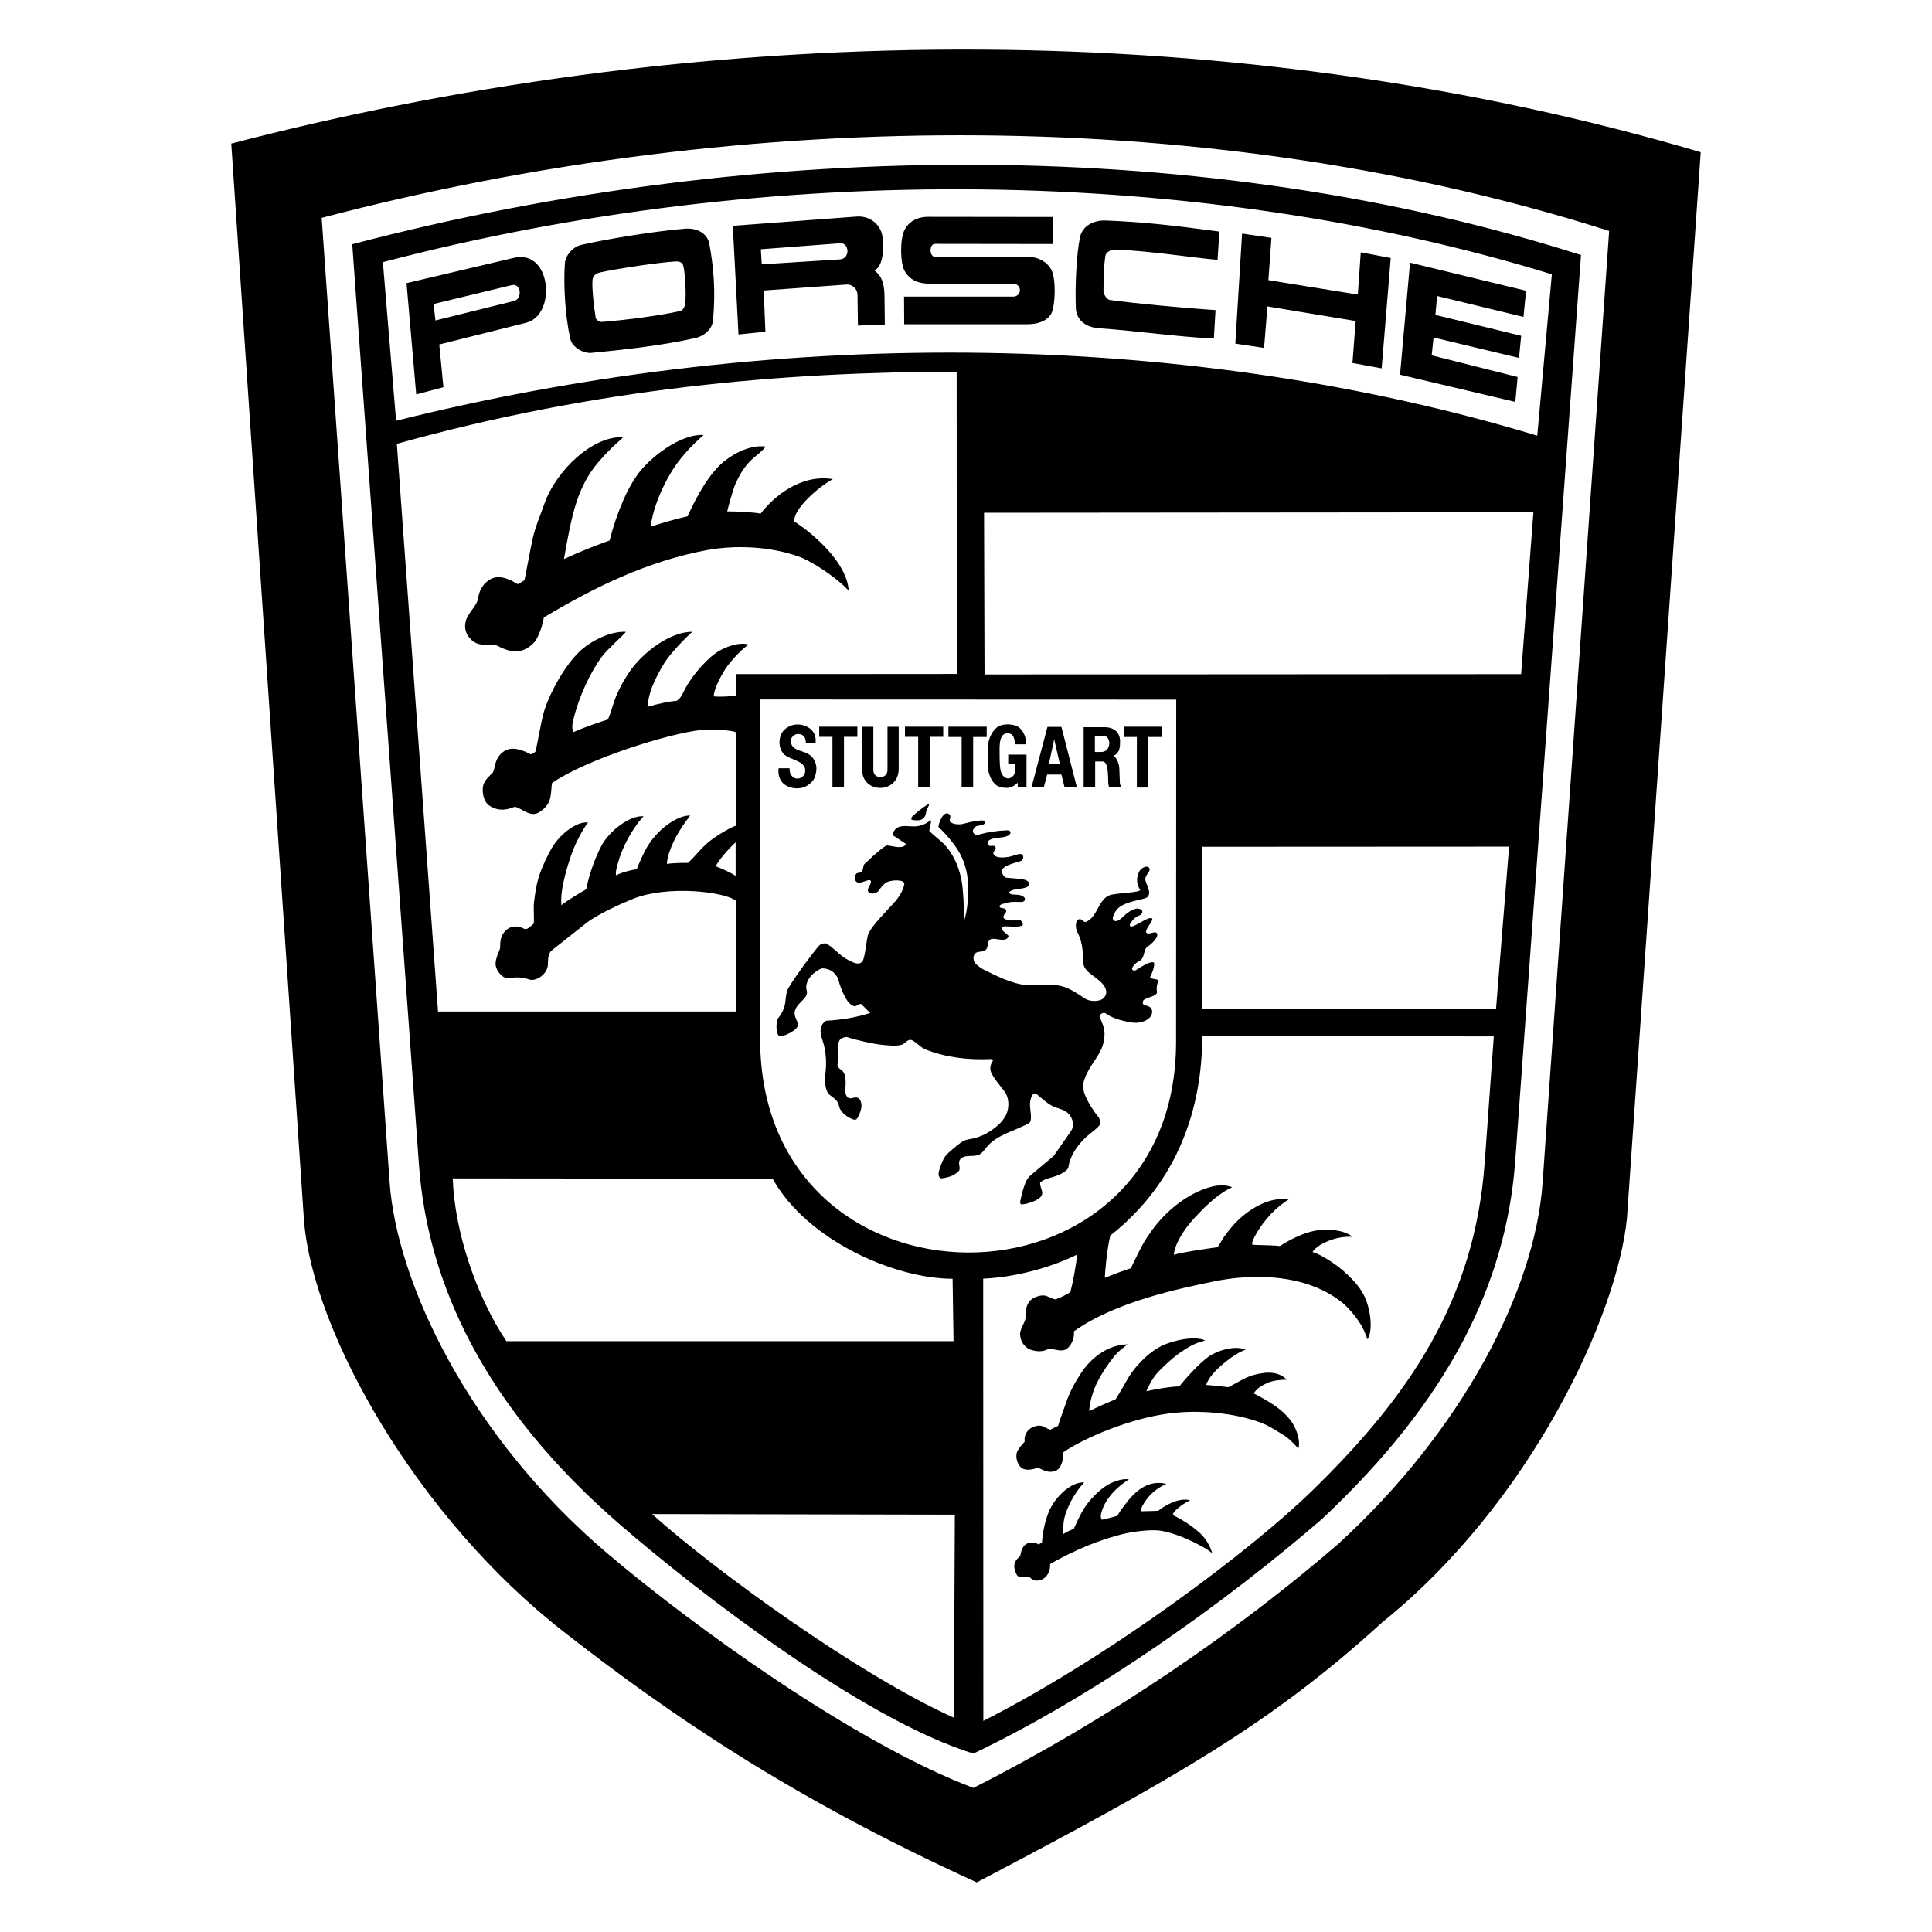
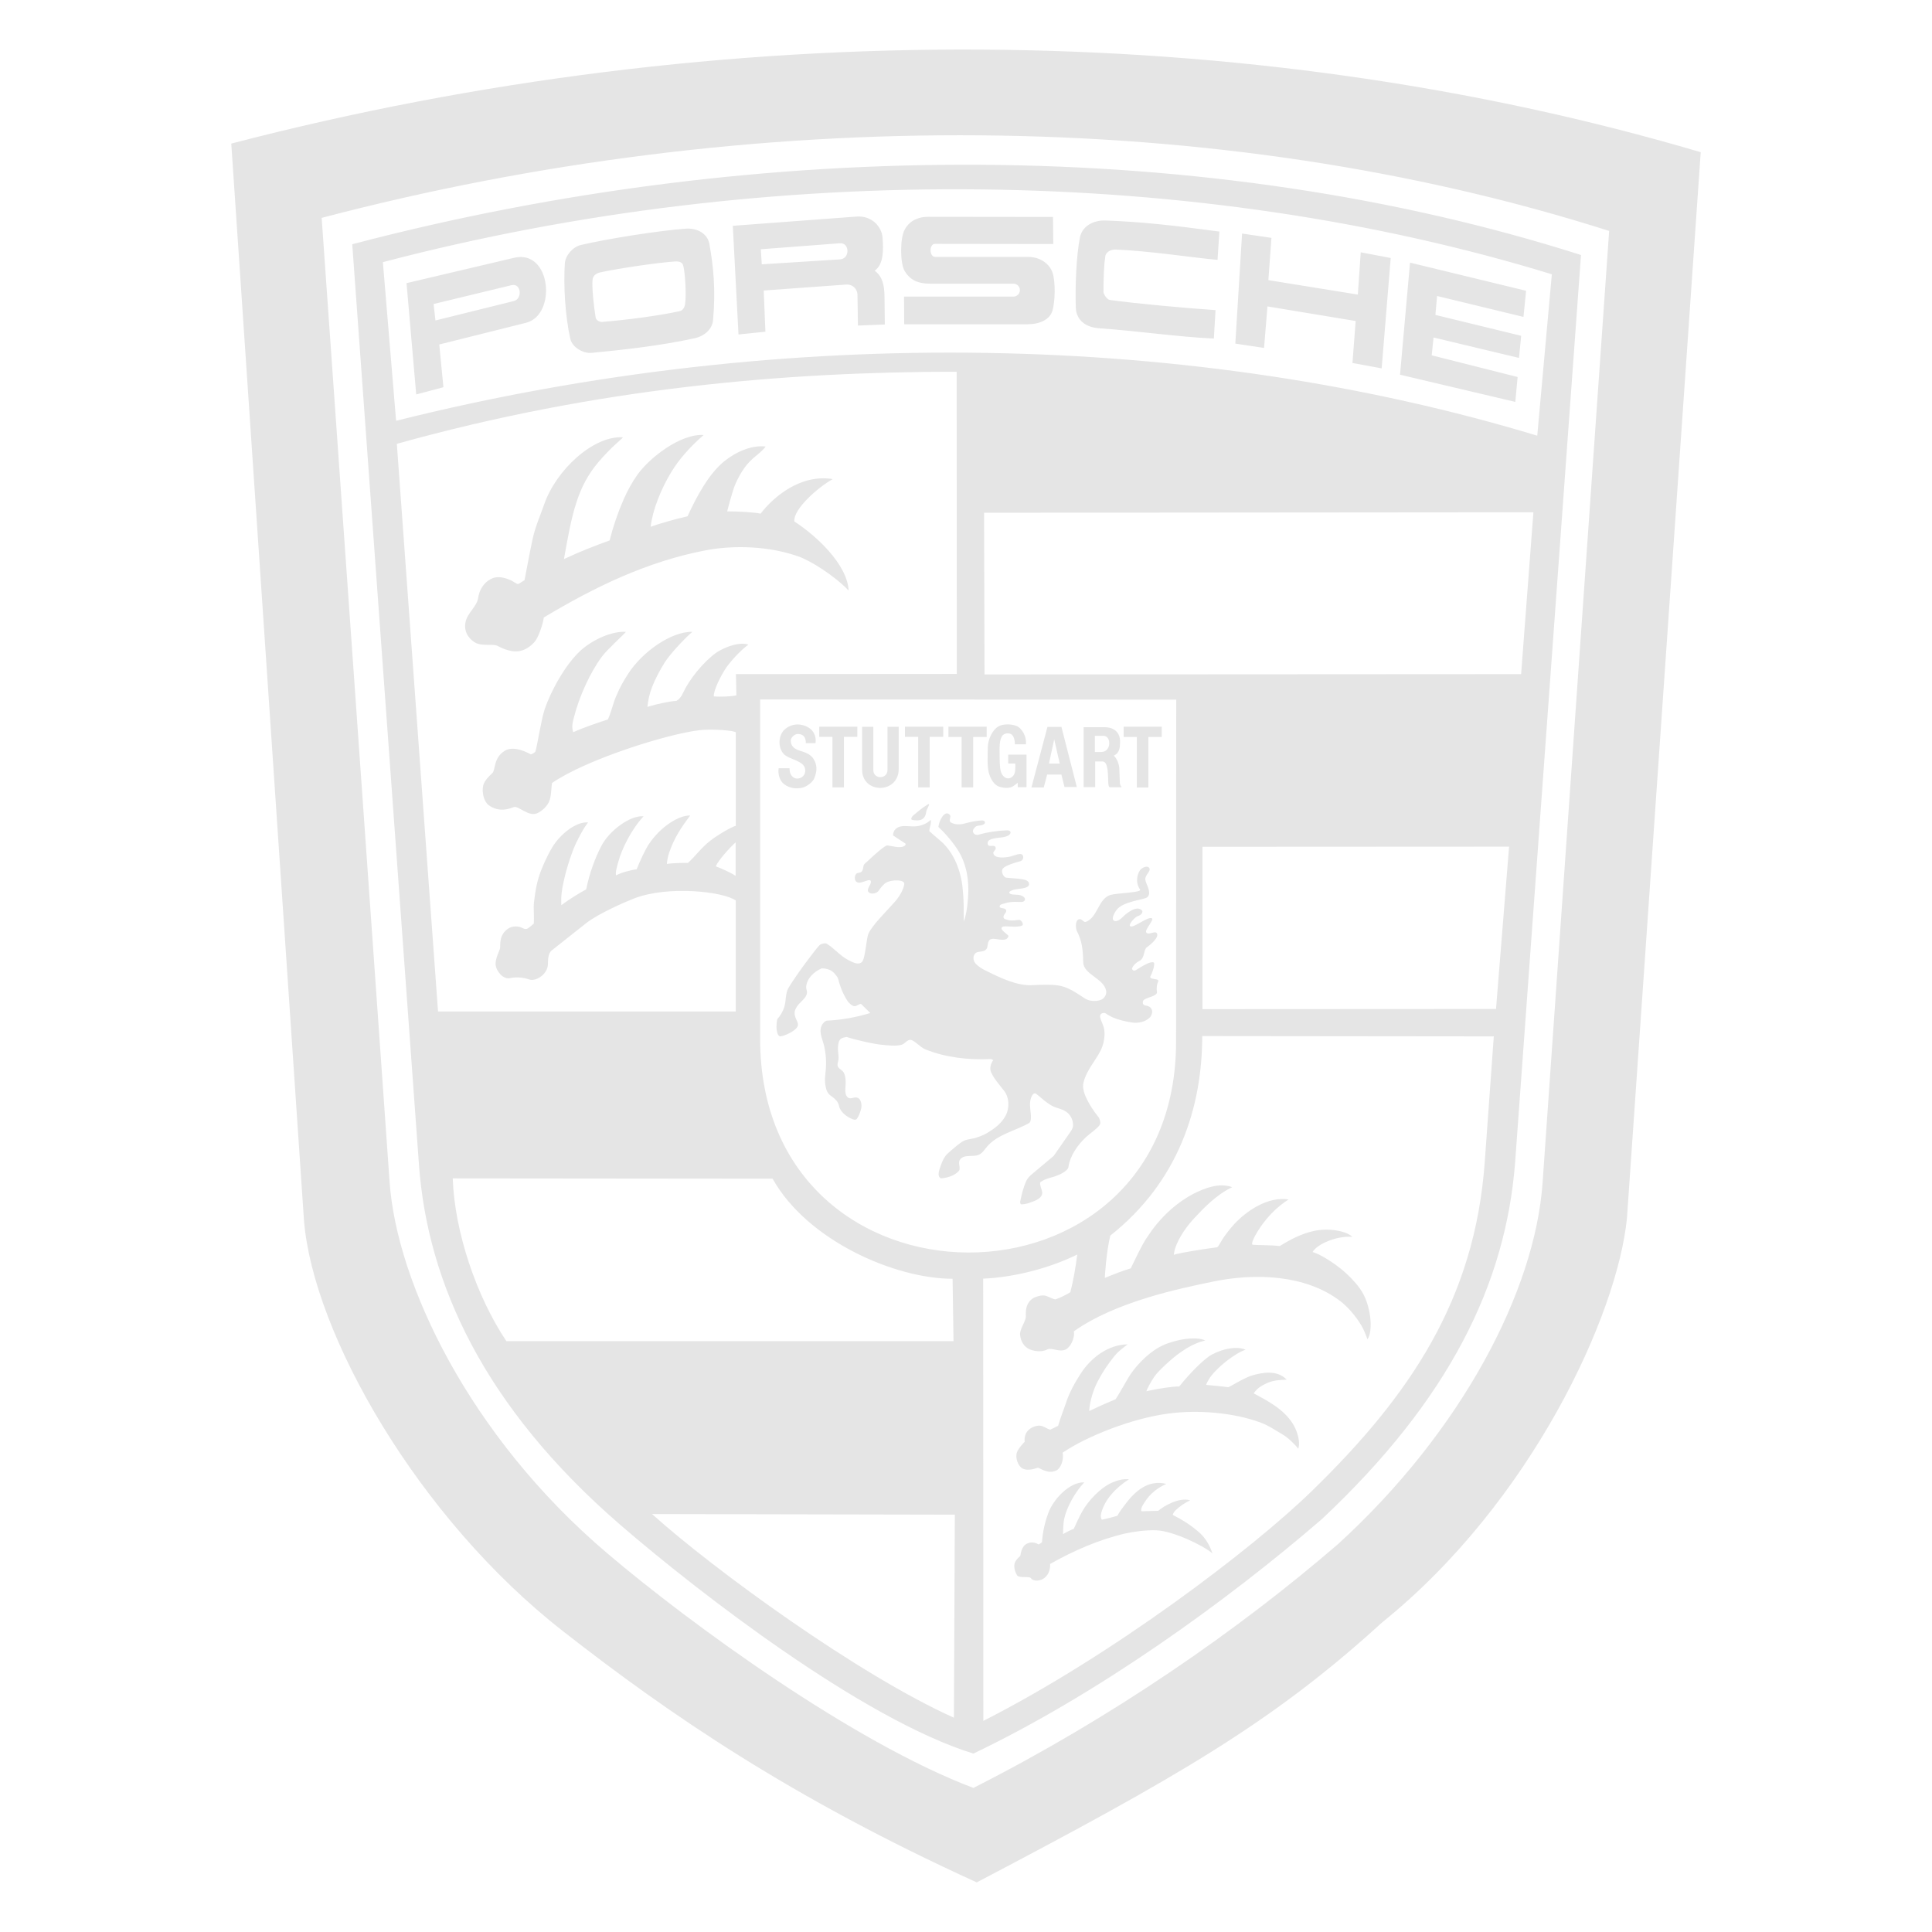
<svg xmlns="http://www.w3.org/2000/svg" viewBox="0 0 192.756 192.756">
-   <g fill-rule="evenodd" clip-rule="evenodd">
+   <g fill="#e5e5e5" fill-rule="evenodd" clip-rule="evenodd">
    <path d="M137.906 161.859c-11.01 10.045-20.488 15.459-40.455 25.947-18.586-8.465-30.717-16.809-41.237-25.027-14.538-11.334-24.981-29.738-25.887-41.025L23.074 14.325c49.135-12.79 101.398-12.499 146.607.859l-7.359 106.341c-.937 9.631-9.541 28.356-24.416 40.334zm15.998-43.857l6.641-94.961C121.637 10.634 75.033 10.45 32.093 21.737l6.778 96.204c.706 9.998 7.898 25.289 21.685 37.006 8.297 7.055 24.553 18.895 36.559 23.434 13.834-7.008 26.408-15.719 36.377-24.322 12.36-11.274 19.66-25.291 20.412-36.057zm-22.008 33.549c-9.555 8.252-22.42 17.5-34.781 23.404-11.041-3.42-27.358-16.027-35.21-22.805-13.695-11.84-19.262-24.23-20.105-35.949l-6.656-91.832c40.885-10.75 85.512-10.75 122.592 1.073l-6.578 90.606c-.951 12.054-6.549 23.571-19.262 35.503zM38.2 26.154l1.319 15.827c39.029-9.769 79.915-8.787 113.852 1.488l1.457-16.103C119.662 16.569 76.969 15.986 38.2 26.154zm97.056 5.874l-8.803-1.457-.338 4.141-2.867-.43.674-10.98 2.93.43-.307 4.217 8.926 1.441.291-4.217 2.99.567-.904 11.011-2.914-.536.322-4.187zm-42.483-3.726c-1.074 0-1.933-.291-2.5-1.242-.49-.782-.49-3.328 0-4.171.537-.981 1.503-1.257 2.301-1.257l12.483.015.029 2.699-11.807-.016c-.583 0-.598 1.304.046 1.304h9.308c1.09 0 2.055.659 2.361 1.518.338.92.277 3.006 0 3.865-.26.859-1.242 1.334-2.469 1.334H90.212l-.016-2.761h10.964a.646.646 0 0 0 0-1.288h-8.387zm-7.222 1.097a1.032 1.032 0 0 0-1.073-1.012l-8.282.598.168 4.11-2.684.276-.568-10.842 12.331-.921c1.595-.122 2.53 1.074 2.606 2.071.092 1.181.138 2.699-.783 3.328.768.567.967 1.411.982 2.592l.031 2.776-2.684.107-.044-3.083zm-1.759-3.519c1.058-.061.966-1.703 0-1.61l-7.883.598.092 1.503 7.791-.491zm-25.824-1.44c2.53-.598 7.713-1.426 10.428-1.626 1.242-.091 2.208.553 2.377 1.519.399 2.224.645 4.524.369 7.607-.077.889-.844 1.595-1.856 1.81-3.48.767-7.392 1.181-10.291 1.457-.736.077-1.901-.506-2.101-1.426-.506-2.24-.69-5.368-.537-7.515.062-.799.798-1.642 1.611-1.826zm9.85 6.604c.352-.076.506-.46.537-.736.123-.844.015-3.052-.185-3.789-.061-.291-.306-.475-.858-.429-1.503.092-5.476.66-7.438 1.089-.521.123-.721.429-.751.705-.092.721.122 2.699.307 3.804.046.261.384.444.644.43 2.652-.215 5.781-.644 7.744-1.074zm43.489-6.147c-.584-.016-.982.337-1.027.644-.139.905-.186 2.07-.186 3.589 0 .199.338.751.629.797 2.639.368 7.76.829 10.551 1.013l-.168 2.837c-3.666-.168-7.5-.751-11.471-1.028-1.303-.092-2.254-.797-2.301-2.054-.076-2.071.047-5.2.414-7.024.246-1.12 1.318-1.702 2.531-1.672 3.664.138 6.578.46 11.379 1.104l-.184 2.823c-2.331-.201-6.747-.891-10.167-1.029zm-60.012.823c3.711-.874 4.278 5.72 1.18 6.487l-8.649 2.163.414 4.263-2.714.722-.966-11.105 10.735-2.53zm-.045 4.319c.889-.199.767-1.793-.185-1.594l-7.806 1.886.185 1.642 7.806-1.934zm91.775 3.633l-.184 1.779 8.572 2.162-.23 2.485-11.502-2.714.998-11.181 11.578 2.807-.26 2.607-8.619-2.086-.168 1.887 8.557 2.085-.215 2.208-8.527-2.039zM60.067 65.493c-1.196 1.595-2.3 4.049-2.821 6.134-.185.706-.185.966-.061 1.426 1.134-.506 2.607-.997 3.465-1.273.338-.75.521-1.61.813-2.3.459-1.073.751-1.534 1.227-2.285 1.365-2.116 4.248-4.202 6.379-4.156-.706.613-2.178 2.147-2.76 3.067-.475.767-.92 1.595-1.258 2.454-.291.768-.383 1.334-.46 1.963 1.104-.322 2.193-.552 2.898-.598.476-.261.629-.768.89-1.243.812-1.518 2.407-3.221 3.42-3.772.812-.445 2.009-.874 2.867-.598-.92.69-1.886 1.794-2.315 2.454-.445.705-1.166 2.071-1.135 2.714.752.062 1.825 0 2.255-.107l-.047-2.117 22.037-.016-.015-30.151c-17.146 0-35.932 1.626-55.853 7.193l4.11 56.635h29.705v-11.07c-1.196-.889-6.748-1.534-10.167-.2-.828.322-3.527 1.488-4.754 2.453l-3.45 2.731c-.338.276-.368.874-.368 1.333 0 1.012-1.181 1.779-1.84 1.564-.537-.184-1.273-.291-1.948-.137-.721.152-1.364-.754-1.426-1.273-.092-.645.415-1.487.445-1.764.031-.261-.138-1.289.812-1.917.429-.275 1.027-.261 1.457-.03a.566.566 0 0 0 .414.062c.154-.062.568-.429.675-.521.046-.613-.046-1.58.016-2.116.138-1.043.199-1.641.521-2.654.276-.874.874-2.146 1.318-2.868.798-1.303 2.377-2.561 3.559-2.454-.461.614-.614.936-.951 1.565-.629 1.15-1.212 3.052-1.487 4.34-.185.828-.276 1.473-.23 2.346.905-.674 1.855-1.227 2.484-1.579.291-1.519.89-3.159 1.533-4.37.767-1.458 2.837-3.038 4.188-2.915-1.273 1.38-2.179 3.297-2.516 4.524-.138.49-.307 1.059-.229 1.365.505-.276 1.549-.552 2.054-.598.338-.843.798-1.856 1.182-2.454 1.196-1.841 3.082-2.96 4.156-2.914-.844 1.135-1.565 2.162-2.086 3.681-.154.444-.23.92-.23 1.15.659-.107 1.687-.107 2.101-.107.767-.69 1.318-1.519 2.239-2.224.767-.599 2.193-1.411 2.53-1.473v-9.309c0-.2-2.438-.383-3.65-.23-3.22.384-11.271 2.914-14.676 5.261-.077.2-.061 1.319-.292 1.84-.199.475-.705.966-1.195 1.181-.874.384-1.887-.782-2.332-.613-.46.169-1.441.567-2.5-.184-.475-.337-.72-1.289-.552-1.993.154-.507.583-.905.92-1.227.307-.307.092-1.488 1.195-2.193.768-.491 1.825-.092 2.639.337a1.17 1.17 0 0 0 .444-.26c.107-.323.276-1.304.43-2.071.184-.829.246-1.365.491-2.131.614-1.855 2.085-4.524 3.62-5.92 1.211-1.074 3.097-1.932 4.493-1.84-.139.212-1.871 1.762-2.378 2.452zm3.545-18.154c1.166-1.625 4.233-4.079 6.595-3.94-1.289 1.119-2.424 2.361-3.221 3.68-1.042 1.703-1.886 3.834-2.07 5.476.782-.292 2.622-.813 3.68-1.043.936-2.04 2.163-4.294 3.682-5.506 1.088-.874 2.652-1.625 4.11-1.457-.338.476-.89.844-1.304 1.227-.751.659-1.272 1.549-1.687 2.454-.307.674-.828 2.699-.844 2.791 1.058-.015 2.929.107 3.328.23 1.243-1.626 3.958-3.988 7.208-3.451-1.411.766-3.987 3.004-3.833 4.232 2.116 1.366 5.275 4.233 5.413 6.887-1.441-1.503-3.818-2.991-5.015-3.405-2.868-1.012-6.288-1.15-9.14-.629-5.95 1.12-11.21 3.696-16.255 6.718-.122.812-.568 2.039-.936 2.454-.368.414-.92.812-1.518.904-.751.123-1.519-.184-2.162-.521-.415-.23-1.503.062-2.193-.307-.475-.246-1.212-.936-1.012-2.024.168-.966 1.134-1.549 1.272-2.469.199-1.35 1.181-1.933 1.687-2.024.552-.107 1.12.077 1.625.307.215.107.444.291.645.353.199-.062.49-.307.659-.383.046-.154.553-2.96.828-4.187.276-1.227.751-2.271 1.15-3.42 1.197-3.404 4.892-6.84 7.853-6.656-.154.215-1.105.905-2.424 2.439-2.131 2.499-2.668 5.153-3.466 9.708 1.641-.767 3.067-1.319 4.555-1.856a26.167 26.167 0 0 1 1.411-4.125c.383-.862.843-1.705 1.379-2.457zm89.376 3.771l-54.808.047.047 16.133 53.535-.031 1.226-16.149zm-48.515 83.531c-.629.322-1.41.123-1.732-.016-.553-.23-.92-.799-.967-1.457-.045-.521.461-1.15.568-1.719.045-.23-.199-1.363.766-1.947.186-.107.736-.307 1.119-.244.385.076.691.322 1.074.383a7.484 7.484 0 0 0 1.488-.721c.307-1.182.537-2.545.689-3.758-2.744 1.365-6.334 2.285-9.385 2.408l.016 44.123c12.805-6.504 26.852-17.146 32.832-22.99 9.678-9.432 16.195-18.986 17.191-32.758l.904-12.545-29.09-.031c0 7.115-2.377 14.539-9.172 19.906-.383 1.549-.566 4.156-.537 4.219.936-.385 1.811-.721 2.578-.951.061-.092 1.15-2.469 1.641-3.113 1.15-1.779 2.699-3.299 4.584-4.311 1.182-.598 2.623-1.15 3.896-.674-1.672.797-2.977 2.238-3.758 3.066-.721.768-1.564 1.902-1.947 3.068a5.654 5.654 0 0 0-.123.613c.783-.246 3.281-.613 4.324-.752.123-.016.445-.705.691-1.043.305-.414.49-.674.98-1.227 1.258-1.365 3.389-2.822 5.459-2.5-1.133.721-2.377 1.871-3.373 3.68-.139.277-.322.66-.246.828.307.062 1.826.031 2.746.139 1.057-.658 2.178-1.242 3.389-1.502 1.365-.307 3.145-.062 3.85.582-.828-.047-1.611.107-2.361.398-.43.17-1.289.568-1.611 1.119.812.23 2.148 1.105 2.99 1.811.584.49 1.289 1.197 1.734 1.84 1.119 1.52 1.35 4.248.75 5.062-.168-.477-.352-.951-.613-1.396-.537-.904-1.381-1.887-2.102-2.424-3.48-2.652-8.494-2.791-12.59-1.963-3.512.721-9.846 2.041-13.986 4.984.107.521-.215 1.396-.689 1.732-.628.463-1.516-.165-1.977.081zm6.834 4.959c.459-.705 1.012-1.732 1.287-2.178.967-1.549 2.363-2.699 3.312-3.145 1.305-.629 3.404-.996 4.34-.537-1.027.246-1.809.721-2.529 1.227-.736.508-2.18 1.826-2.547 2.379-.414.613-.689 1.164-.797 1.457 1.164-.262 2.561-.477 3.281-.477.521-.66 1.902-2.238 2.93-2.975.828-.584 2.592-1.166 3.695-.691-1.057.338-2.928 1.811-3.619 2.869-.152.244-.291.506-.322.643.568.047 1.641.154 2.225.23.061 0 1.656-.98 2.377-1.18.936-.262 2.469-.598 3.436.43-.705.014-1.365.076-1.887.307-.752.336-1.074.582-1.41 1.057 1.471.783 3.006 1.596 3.91 3.037.322.506.812 1.703.537 2.484-.461-.582-1.09-1.15-1.596-1.441-.721-.414-1.242-.812-2.117-1.15-2.744-1.027-6.332-1.303-9.201-.92-3.711.475-8.266 2.316-10.596 3.91.152.721-.199 1.564-.613 1.764-.875.445-1.717-.307-1.871-.26-.23.076-.936.322-1.441.107-.508-.199-.828-1.09-.629-1.656.152-.43.768-1.043.768-1.043-.094-.936.52-1.502 1.363-1.611.477-.045.812.322 1.197.4.352-.17.598-.291.781-.385.215-.766.537-1.549.752-2.193.352-1.088.873-2.055 1.533-3.066.951-1.457 2.639-2.838 4.646-2.867-.613.475-.967.736-1.35 1.211-.658.828-1.166 1.58-1.625 2.469-.414.783-.799 1.947-.859 2.975a49.792 49.792 0 0 1 2.639-1.181zm-.297 8.295c.521-.215 1.072-.367 1.625-.305-1.289.826-2.469 2.037-2.791 3.48-.031.152-.031.459.107.551.367-.092 1.303-.291 1.549-.414.152-.322.535-.828.797-1.166.92-1.225 2.24-2.451 4.064-1.992-1.197.537-1.887 1.287-2.408 2.238-.092.17-.152.492-.031.492.307 0 1.473-.047 1.641-.047.537-.475 2.102-1.381 3.176-1.043a5.432 5.432 0 0 0-1.457.998c-.107.121-.246.275-.275.459.949.475 1.793 1.012 2.576 1.688.414.352 1.012 1.012 1.379 2.146-.92-.797-3.926-2.225-5.566-2.301-1.074-.045-2.406.154-3.082.307-2.592.584-5.26 1.75-7.545 3.053.016.445-.062.98-.566 1.395-.338.277-1.074.414-1.352.016-.152-.215-1.15.016-1.363-.26 0 0-.262-.398-.293-.875-.029-.506.307-.812.584-1.074.076-.092.061-.949.705-1.242.398-.184.797-.121 1.135.094.139-.078.246-.154.338-.215.076-.998.26-1.918.629-2.914.506-1.412 2.162-3.129 3.588-3.068-.967 1.043-1.748 2.484-2.01 3.682-.076.383-.105 1.135-.105 1.486a6.92 6.92 0 0 1 1.072-.535c.154-.369.598-1.289.828-1.703.58-1.076 1.885-2.455 3.051-2.931zm-65.84-30.327c.184 5.336 2.362 11.779 5.352 16.24h44.611l-.092-6.225c-5.735 0-14.492-3.789-17.958-9.984l-31.913-.031zm30.669-13.918c0 28.371 41.497 28.371 41.497.291l.016-34.138-41.513-.015v33.862zm13.369-13.597c.491-.537.921-1.242 1.012-1.84.077-.491-1.303-.46-1.809-.153-.276.168-.537.506-.752.813-.153.23-.705.414-.981.154-.292-.276.23-.752.214-1.043 0-.491-.936.245-1.365.045-.291-.138-.307-.582-.107-.843.107-.138.414-.077.552-.229.138-.154.138-.384.184-.583.062-.23.307-.338.46-.506.583-.567 1.687-1.534 1.902-1.518.505.046 1.227.307 1.671.076.092-.046.261-.199.107-.291l-1.196-.784a.841.841 0 0 1 .276-.66c.552-.491 1.411-.153 2.132-.261.506-.077.981-.276 1.349-.628.092.368-.138.736-.138 1.119.46.43.936.797 1.381 1.212 1.319 1.318 1.886 3.236 1.978 4.923.077.782.077 1.579.077 2.883.215-.552.353-1.365.399-2.071.199-2.086-.123-3.941-1.303-5.521a12.373 12.373 0 0 0-1.626-1.841c.062-.613.583-1.656 1.074-1.272.322.245-.153.613.184.828.369.229.905.199 1.135.152.537-.137 1.058-.275 1.548-.321.23-.015.613-.123.691.107.061.153-.107.261-.277.322-.199.062-.506.016-.674.184-.139.138-.275.292-.23.491.061.23.307.353.553.276a12.052 12.052 0 0 1 2.836-.43c.508 0 .398.369.154.506-.168.092-.43.169-.598.185-.904.106-1.58.168-1.473.689.076.353.645.015.766.276.139.276-.244.429-.213.614.092.583 1.211.46 1.732.337.383-.092.996-.398 1.18-.153.17.214.031.552-.184.614-.553.153-1.502.429-1.764.735-.246.292.047.89.338.921.66.076 1.381.076 1.902.229.197.062.367.2.367.414 0 .23-.23.307-.414.368-.354.107-.951.107-1.273.246-.107.046-.322.123-.291.245.092.23.553.168.936.214.215.016.629.185.629.415 0 .246-.215.322-.598.292-.598-.046-1.15.03-1.41.138-.078.03-.537.091-.523.307.031.26.523.092.645.353.107.246-.229.383-.26.69 0 .123.061.184.184.23.398.168.857.152 1.258.077.414-.077.566.476.459.537-.535.291-1.732-.015-2.008.153-.383.245.643.797.613.92-.031.138-.154.276-.246.307-.521.199-1.195-.185-1.578.031-.322.199-.186.705-.385.966-.246.322-.797.184-1.043.368-.32.229-.336.782.016 1.12.277.26.537.443.889.613 1.596.797 3.252 1.594 4.801 1.486.797-.045 2.102-.09 2.822.094.936.229 1.887.949 2.377 1.258.398.244 1.043.307 1.549.121.367-.121.613-.551.537-.92-.23-1.227-2.256-1.609-2.285-2.836-.031-1.411-.154-2.178-.613-3.068-.17-.337-.199-1.119.199-1.226.322-.077.43.368.689.261 1.182-.46 1.229-2.331 2.455-2.685.719-.199 3.143-.229 2.943-.536-.506-.722-.275-1.549 0-1.933.184-.245.689-.491.891-.245.275.322-.416.705-.369 1.181.045.445.691 1.304.199 1.764-.291.276-2.484.369-3.129 1.35-.398.597-.443 1.073.031 1.027.383-.046.705-.506 1.059-.767.629-.459 1.135-.644 1.488-.307.184.168-.062.491-.4.583-.275.092-.949.813-.766.997.275.291 1.809-1.042 2.193-.767.199.153-.752 1.135-.584 1.395.199.322.844-.184 1.043.062.291.368-.506 1.089-.967 1.411-.352.229-.215 1.089-.721 1.35-.566.276-.828.765-.766.843.061.121.199.215.414.076.629-.398 1.41-.874 1.732-.751.184.077-.076.95-.307 1.364s.936.184.766.537c-.121.262-.199.66-.121 1.027.092.477-1.258.582-1.381.904-.137.369.139.461.275.477.814.123.707.873.385 1.195-.43.43-1.166.598-1.811.49-.553-.092-1.793-.32-2.529-.873-.23-.168-.568-.047-.613.184-.047.262.229.736.352 1.135.17.598.076 1.35-.123 1.934-.428 1.211-1.578 2.223-1.9 3.68-.078.383.031.859.184 1.227.338.799.828 1.549 1.379 2.225.078.215.186.459.094.658-.123.307-1.074.967-1.35 1.229-.875.812-1.627 1.871-1.795 3.021-.062.414-.951.828-1.549.996-.443.123-.904.246-1.271.537-.047.336.152.629.197.965.078.584-.658.875-1.227 1.059-.26.092-.537.17-.844.17-.107 0-.137-.186-.121-.277.168-.797.32-1.441.627-2.1.123-.246.322-.445.523-.615l2.191-1.84 1.719-2.469c.152-.23.215-.43.215-.598 0-.477-.199-.92-.537-1.227-.43-.385-1.059-.445-1.533-.691-.613-.307-1.504-1.164-1.627-1.227-.336-.168-.535.445-.582.797-.076.537.092 1.043.076 1.58 0 .246-.029.383-.152.537-1.441.828-3.236 1.135-4.295 2.453-.184.23-.352.477-.598.645-.598.414-1.594-.061-2.04.582-.199.293.031.676-.045.998-.046.184-.399.43-.675.566-.369.17-.766.262-1.166.293-.445-.215-.169-.844-.016-1.289.153-.461.369-.92.721-1.227.521-.461 1.18-1.043 1.595-1.242.352-.17.888-.17 1.318-.338a4.682 4.682 0 0 0 1.273-.613c.627-.398 1.211-.889 1.564-1.564.398-.768.352-1.793-.154-2.453-.461-.598-.996-1.182-1.303-1.855-.17-.369-.047-.875.215-1.213-.016-.014-.201-.139-.307-.107-2.194.094-4.417-.152-6.457-.965-.537-.215-1.089-.906-1.473-.951-.352-.047-.567.398-.92.49-.567.154-1.304.062-1.963 0-.767-.076-2.362-.414-3.512-.781-.184.029-.383.061-.552.168-.246.168-.292.537-.307.844-.031.414.092.797.045 1.227-.015.215-.138.445-.076.645.062.244.307.352.475.506.276.26.322.797.322 1.227 0 .475-.168 1.105.23 1.428.246.197.583-.062.89 0 .337.061.444.475.46.797.016.367-.291 1.148-.491 1.35-.138.137-.368.029-.537-.047-.444-.199-.859-.521-1.104-.951-.107-.184-.107-.414-.215-.613-.169-.338-.476-.535-.782-.766-.368-.277-.444-.783-.506-1.227-.046-.416.031-.814.062-1.229a7.75 7.75 0 0 0-.154-2.453c-.138-.613-.476-1.227-.322-1.84.077-.291.276-.568.553-.691a17.531 17.531 0 0 0 4.37-.766l-.92-.906c-.23 0-.414.23-.644.23-.246 0-.583-.352-.675-.475-.476-.705-.782-1.52-.997-2.348-.199-.322-.444-.643-.813-.797a1.876 1.876 0 0 0-.812-.154c-.767.338-1.472.998-1.534 1.842-.015.215.107.398.077.613-.045.367-.322.613-.583.875-.261.26-.506.521-.613.889-.093.307.015.629.152.92.092.199.2.398.123.613-.184.506-1.395 1.027-1.748 1.027-.123 0-.23-.168-.276-.307-.138-.461-.107-.951-.015-1.41a3.19 3.19 0 0 0 .705-1.227c.185-.613.092-1.273.384-1.842.766-1.303 2.729-3.91 3.112-4.293.169-.168.583-.261.752-.153.828.537 1.319 1.196 2.116 1.61.43.215.966.538 1.35.231.383-.307.444-2.362.69-2.884.449-.905 1.691-2.102 2.55-3.068zm15.265-12.775l-.338 1.288h-1.227l1.596-6.042h1.395l1.535 5.996h-1.229l-.307-1.242h-1.425zm1.257-1.097l-.553-2.423-.521 2.423h1.074zm-4.48-1.92c.016-.399-.107-.92-.428-1.043-.338-.123-.691-.015-.844.215-.262.429-.262 1.012-.246 1.901 0 .537.016 1.288.123 1.642.26.812.951.859 1.287.352.17-.245.17-.721.154-1.15h-.707v-.89h1.826v3.251h-.873v-.444c-.016.031-.4.322-.584.415-.307.137-.889.137-1.363-.062-.4-.169-.783-.705-.951-1.396-.17-.721-.094-1.657-.094-2.454.016-.844.461-1.779 1.074-2.132.43-.245 1.227-.245 1.732-.061.615.215 1.09 1.104.998 1.856h-1.104zm-20.544-1.646c.491.307.751.875.661 1.534H80.4c0-.613-.26-.905-.782-.92-.322-.015-.721.353-.721.629-.016.812.705.981 1.196 1.134.368.108.813.338 1.028.66.398.583.445 1.196.123 1.994-.153.383-.736.843-1.227.951-.552.123-1.227.062-1.779-.353-.445-.337-.645-.997-.553-1.595h1.089c0 .292.046.506.169.69.092.123.261.322.552.337a.79.79 0 0 0 .843-.874c-.061-.936-1.625-.997-2.162-1.595-.645-.736-.445-1.917.076-2.393.722-.674 1.704-.674 2.454-.199zm30.966 4c.016.23.031 1.043.061 1.564.016.153.17.353.17.368h-1.15c-.154 0-.17-.276-.184-.505-.031-.613.029-2.07-.568-2.07h-.736v2.561h-1.15v-5.981h2.07c1.043 0 1.564.599 1.564 1.411 0 .537-.016 1.166-.629 1.426.321.306.505.766.552 1.226zm-1.576-3.2h-.859v1.611h.629c1.042 0 1.027-1.611.23-1.611zm-25.893 5.143h-1.15v-5.046h-1.319V72.5h3.803v1.012h-1.334v5.046zm7.404 0v-5.046h-1.319V72.5h3.818v1.012h-1.35v5.046h-1.149zm3.017-6.057h3.818v1.027h-1.35v5.03h-1.149v-5.03h-1.319v-1.027zm19.95 1.028v5.045h-1.15v-5.045h-1.318v-1.027h3.803v1.027h-1.335zM88.545 76.82v-4.309h1.119v4.202c0 2.515-3.65 2.515-3.65.077v-4.279h1.119v4.325c.001.936 1.412.936 1.412-.016zm2.582 4.525c.338-.291.812-.689 1.364-1.042.491-.322-.061.415-.092.721-.092.828-.721.92-1.411.767-.121-.031-.075-.262.139-.446zm28.84 19.335l29.291-.016 1.303-16.195-30.594.016v16.195zm-24.703 50.437l-30.211-.061c6.226 5.598 20.642 16.072 30.119 20.32l.092-20.259zm-21.87-67.075c-.583.521-1.748 1.81-1.979 2.392.507.184 1.503.629 1.979.951v-3.343z" />
  </g>
</svg>
